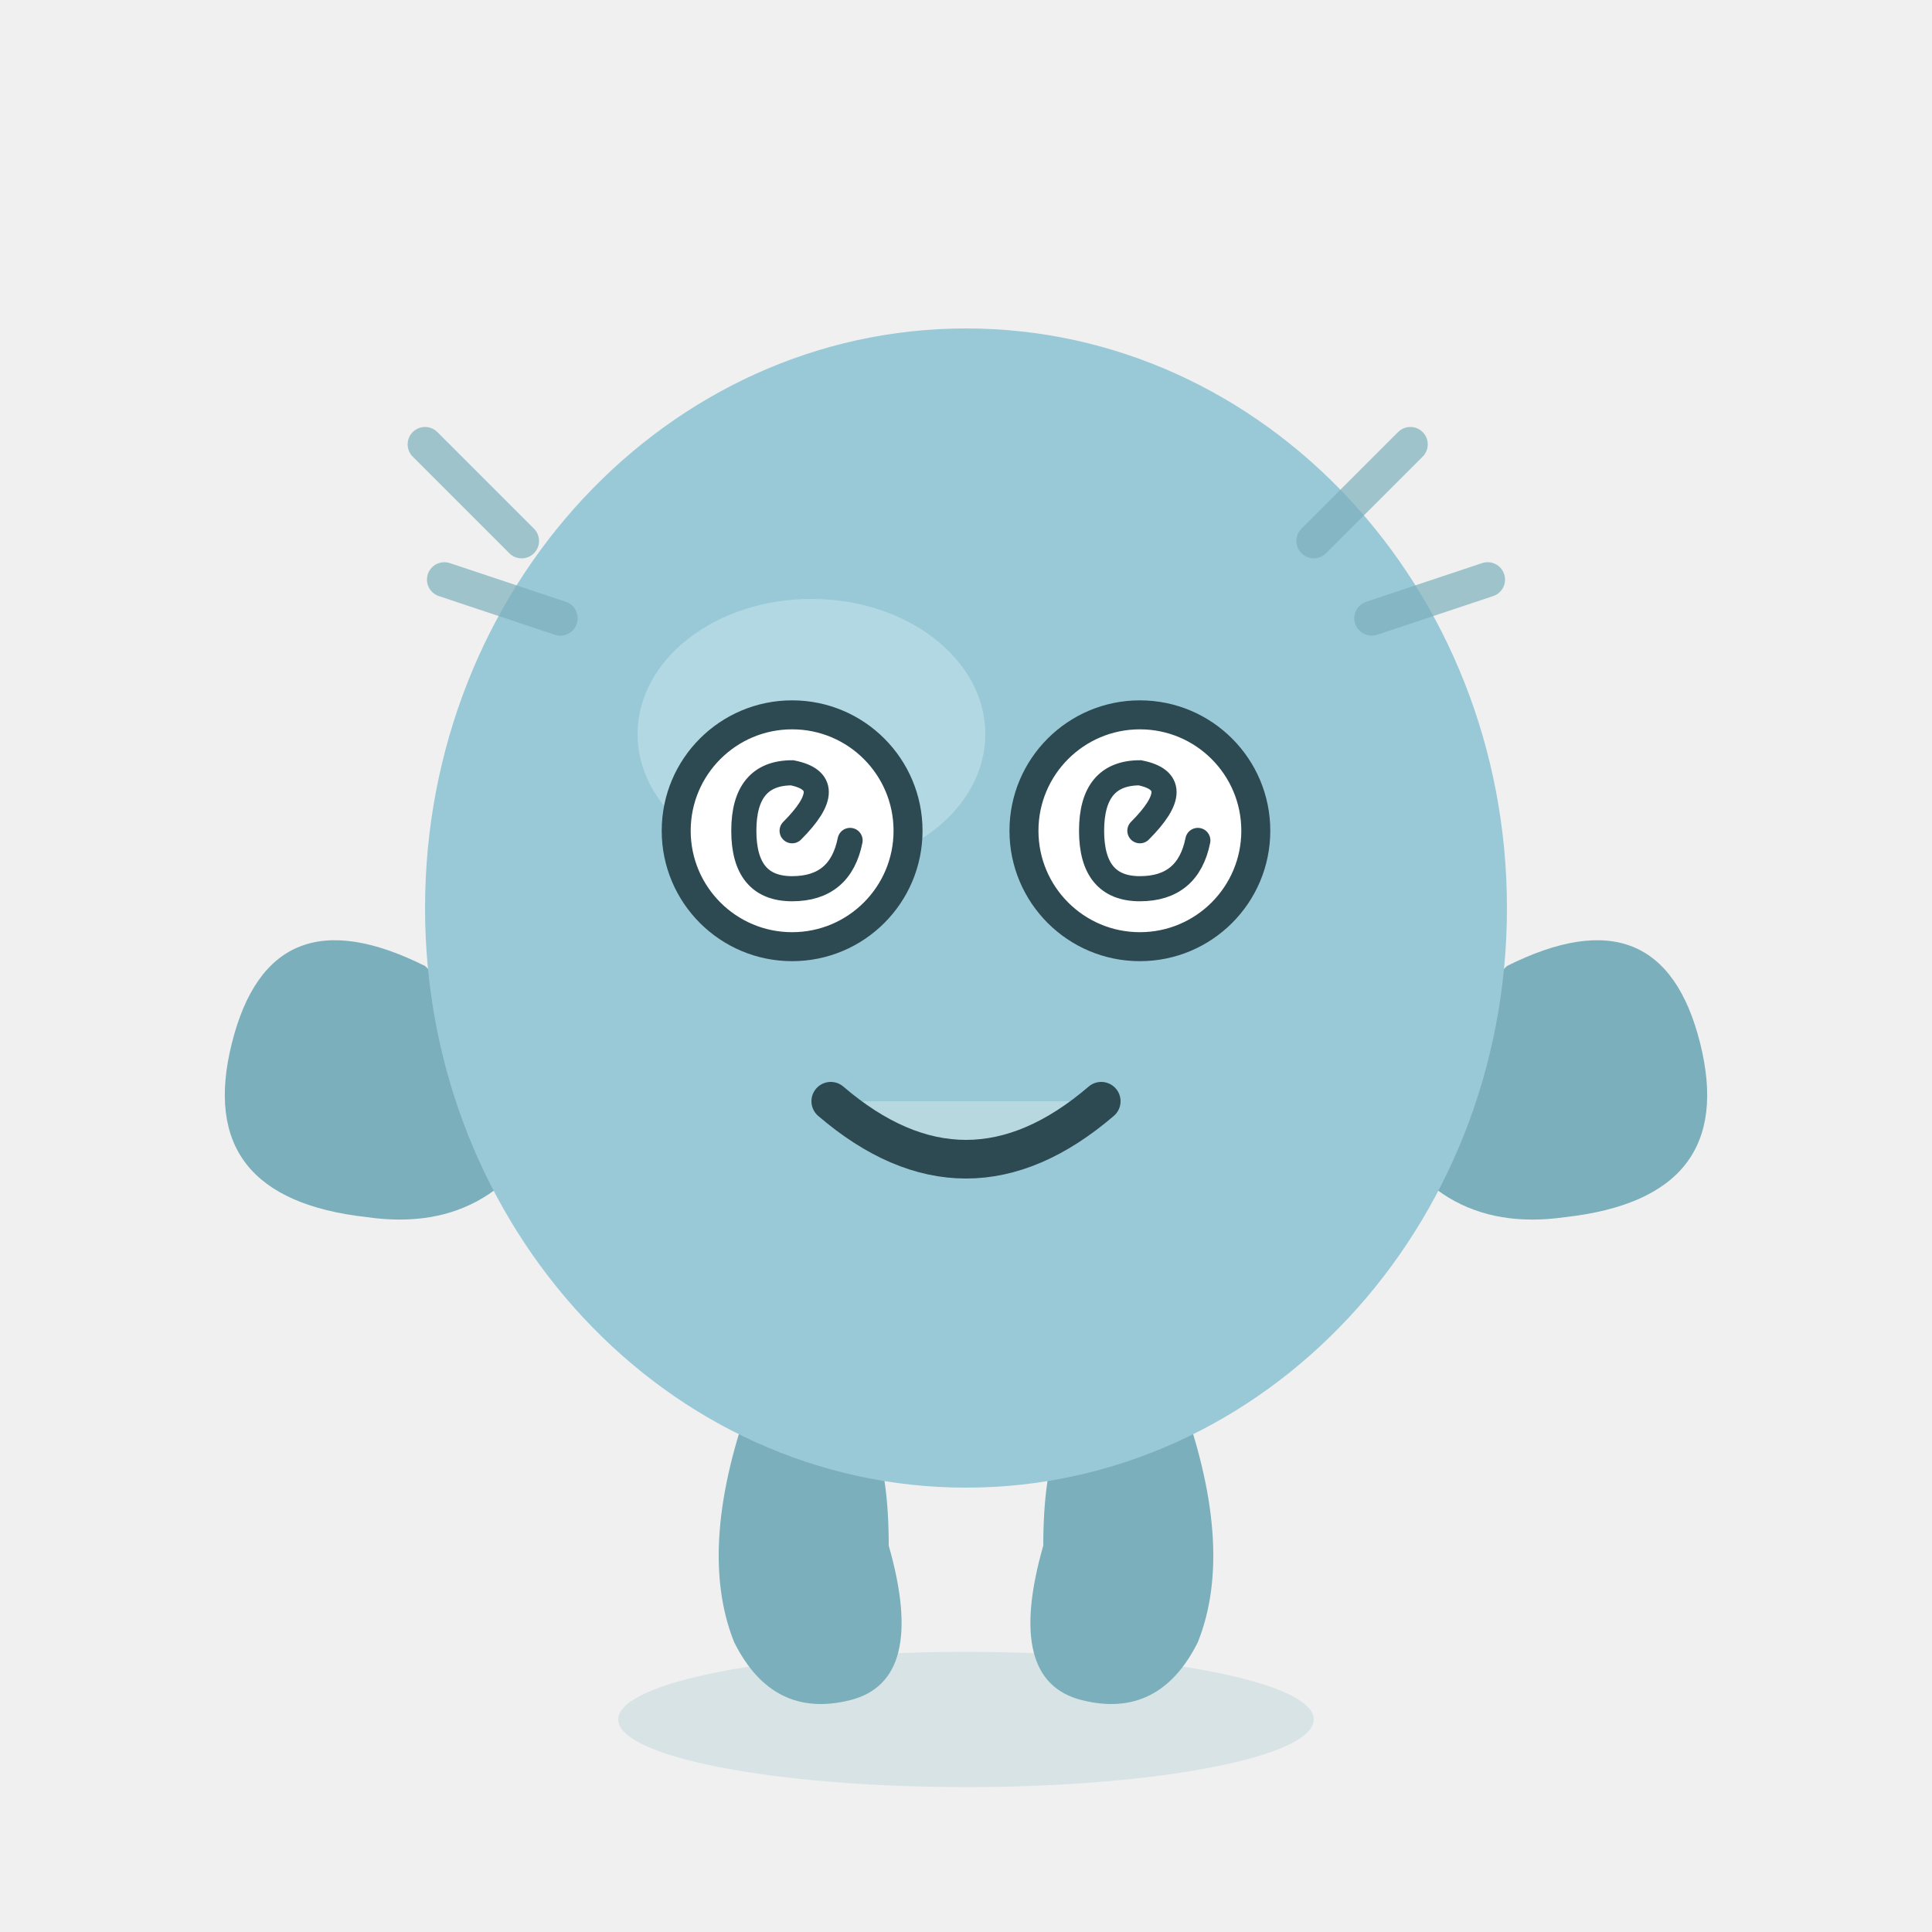
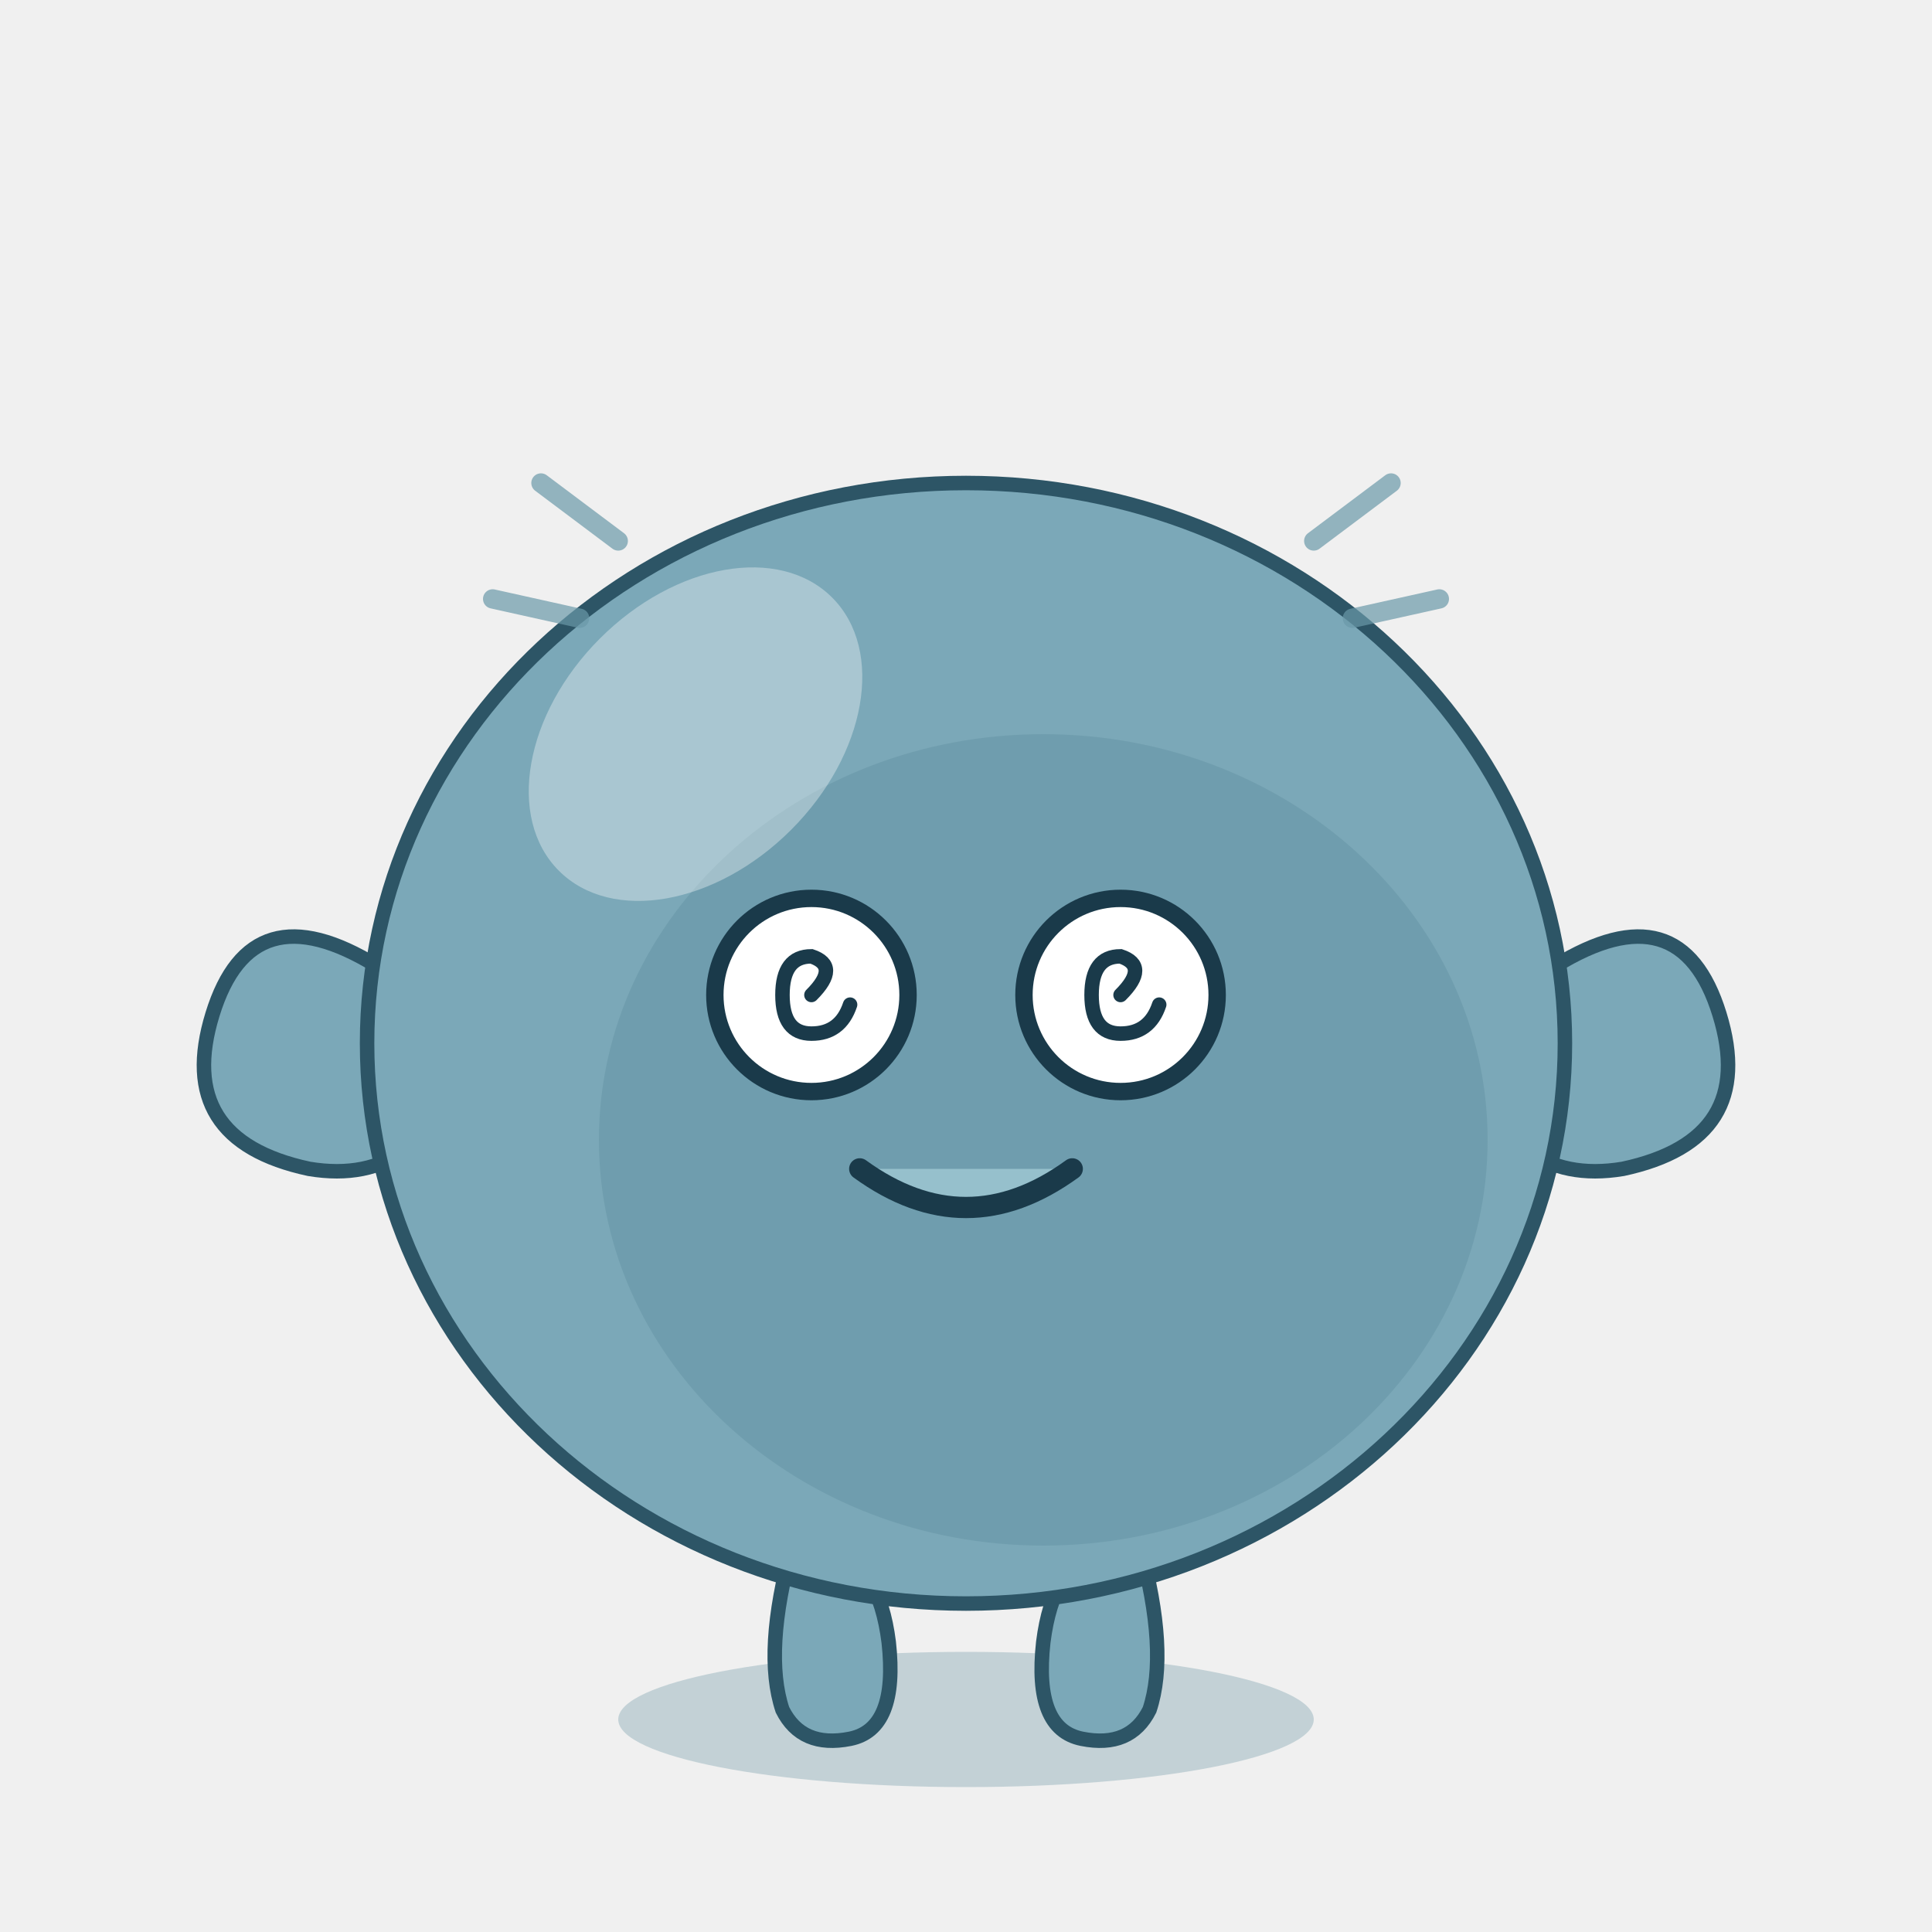
- <svg xmlns="http://www.w3.org/2000/svg" viewBox="0 0 100 100">
-   <ellipse cx="50" cy="89" rx="18" ry="3.5" fill="#7AAFBB" opacity="0.2" />
-   <path d="M39 72 Q36 80 38 85 Q40 89 44 88 Q48 87 46 80 Q46 73 43 72 Z" fill="#7AAFBB" />
-   <path d="M61 72 Q64 80 62 85 Q60 89 56 88 Q52 87 54 80 Q54 73 57 72 Z" fill="#7AAFBB" />
-   <path d="M22 50 Q14 46 12 54 Q10 62 19 63 Q26 64 29 57 Z" fill="#7AAFBB" />
-   <path d="M78 50 Q86 46 88 54 Q90 62 81 63 Q74 64 71 57 Z" fill="#7AAFBB" />
-   <ellipse cx="50" cy="47" rx="28" ry="30" fill="#99C9D7" />
-   <ellipse cx="42" cy="38" rx="9" ry="7" fill="#C5E4EC" opacity="0.55" />
-   <circle cx="41" cy="43" r="6" fill="white" stroke="#2D4A52" stroke-width="1.5" />
-   <path d="M41 43 Q43.5 40.5 41 40 Q38.5 40 38.5 43 Q38.5 46 41 46 Q43.5 46 44 43.5" stroke="#2D4A52" stroke-width="1.3" fill="none" stroke-linecap="round" />
-   <circle cx="59" cy="43" r="6" fill="white" stroke="#2D4A52" stroke-width="1.5" />
-   <path d="M59 43 Q61.5 40.5 59 40 Q56.5 40 56.5 43 Q56.5 46 59 46 Q61.5 46 62 43.5" stroke="#2D4A52" stroke-width="1.3" fill="none" stroke-linecap="round" />
-   <path d="M43 57 Q50 63 57 57" stroke="#2D4A52" stroke-width="2" fill="#B8D8E0" stroke-linecap="round" />
-   <path d="M68 28 L73 23" stroke="#7AAFBB" stroke-width="1.8" stroke-linecap="round" opacity="0.7" />
-   <path d="M71 32 L77 30" stroke="#7AAFBB" stroke-width="1.8" stroke-linecap="round" opacity="0.7" />
-   <path d="M27 28 L22 23" stroke="#7AAFBB" stroke-width="1.8" stroke-linecap="round" opacity="0.7" />
-   <path d="M29 32 L23 30" stroke="#7AAFBB" stroke-width="1.8" stroke-linecap="round" opacity="0.7" />
+ <svg xmlns="http://www.w3.org/2000/svg" viewBox="0 0 200 200">
+   <ellipse cx="100" cy="178" rx="36" ry="7" fill="#5A8A9A" opacity="0.30" />
+   <path d="M82 160 Q79 171 81 177 Q83 181 88 180 Q93 179 92 170 Q91 162 86 160 Z" fill="#7BA8B8" stroke="#2D5566" stroke-width="1.5" />
+   <path d="M118 160 Q121 171 119 177 Q117 181 112 180 Q107 179 108 170 Q109 162 114 160 Z" fill="#7BA8B8" stroke="#2D5566" stroke-width="1.5" />
+   <path d="M39 100 Q26 92 22 105 Q18 118 32 121 Q44 123 48 109 Z" fill="#7BA8B8" stroke="#2D5566" stroke-width="1.5" />
+   <path d="M161 100 Q174 92 178 105 Q182 118 168 121 Q156 123 152 109 Z" fill="#7BA8B8" stroke="#2D5566" stroke-width="1.5" />
+   <ellipse cx="100" cy="108" rx="62" ry="58" fill="#7BA8B8" />
+   <ellipse cx="108" cy="118" rx="46" ry="42" fill="#5A8A9A" opacity="0.35" />
+   <ellipse cx="100" cy="108" rx="62" ry="58" fill="none" stroke="#2D5566" stroke-width="1.5" />
+   <ellipse cx="72" cy="76" rx="20" ry="14" fill="white" opacity="0.35" transform="rotate(-45 72 76)" />
+   <circle cx="84" cy="103" r="10" fill="white" stroke="#1A3A4A" stroke-width="1.8" />
+   <path d="M84 103 Q87 100 84 99 Q81 99 81 103 Q81 107 84 107 Q87 107 88 104" stroke="#1A3A4A" stroke-width="1.5" fill="none" stroke-linecap="round" />
+   <circle cx="116" cy="103" r="10" fill="white" stroke="#1A3A4A" stroke-width="1.8" />
+   <path d="M116 103 Q119 100 116 99 Q113 99 113 103 Q113 107 116 107 Q119 107 120 104" stroke="#1A3A4A" stroke-width="1.5" fill="none" stroke-linecap="round" />
+   <path d="M89 121 Q100 129 111 121" stroke="#1A3A4A" stroke-width="2.2" fill="#96C0CC" stroke-linecap="round" />
+   <path d="M136 56 L144 50" stroke="#6A98A8" stroke-width="2" stroke-linecap="round" opacity="0.7" />
+   <path d="M140 64 L149 62" stroke="#6A98A8" stroke-width="2" stroke-linecap="round" opacity="0.7" />
+   <path d="M64 56 L56 50" stroke="#6A98A8" stroke-width="2" stroke-linecap="round" opacity="0.7" />
+   <path d="M60 64 L51 62" stroke="#6A98A8" stroke-width="2" stroke-linecap="round" opacity="0.7" />
</svg>
